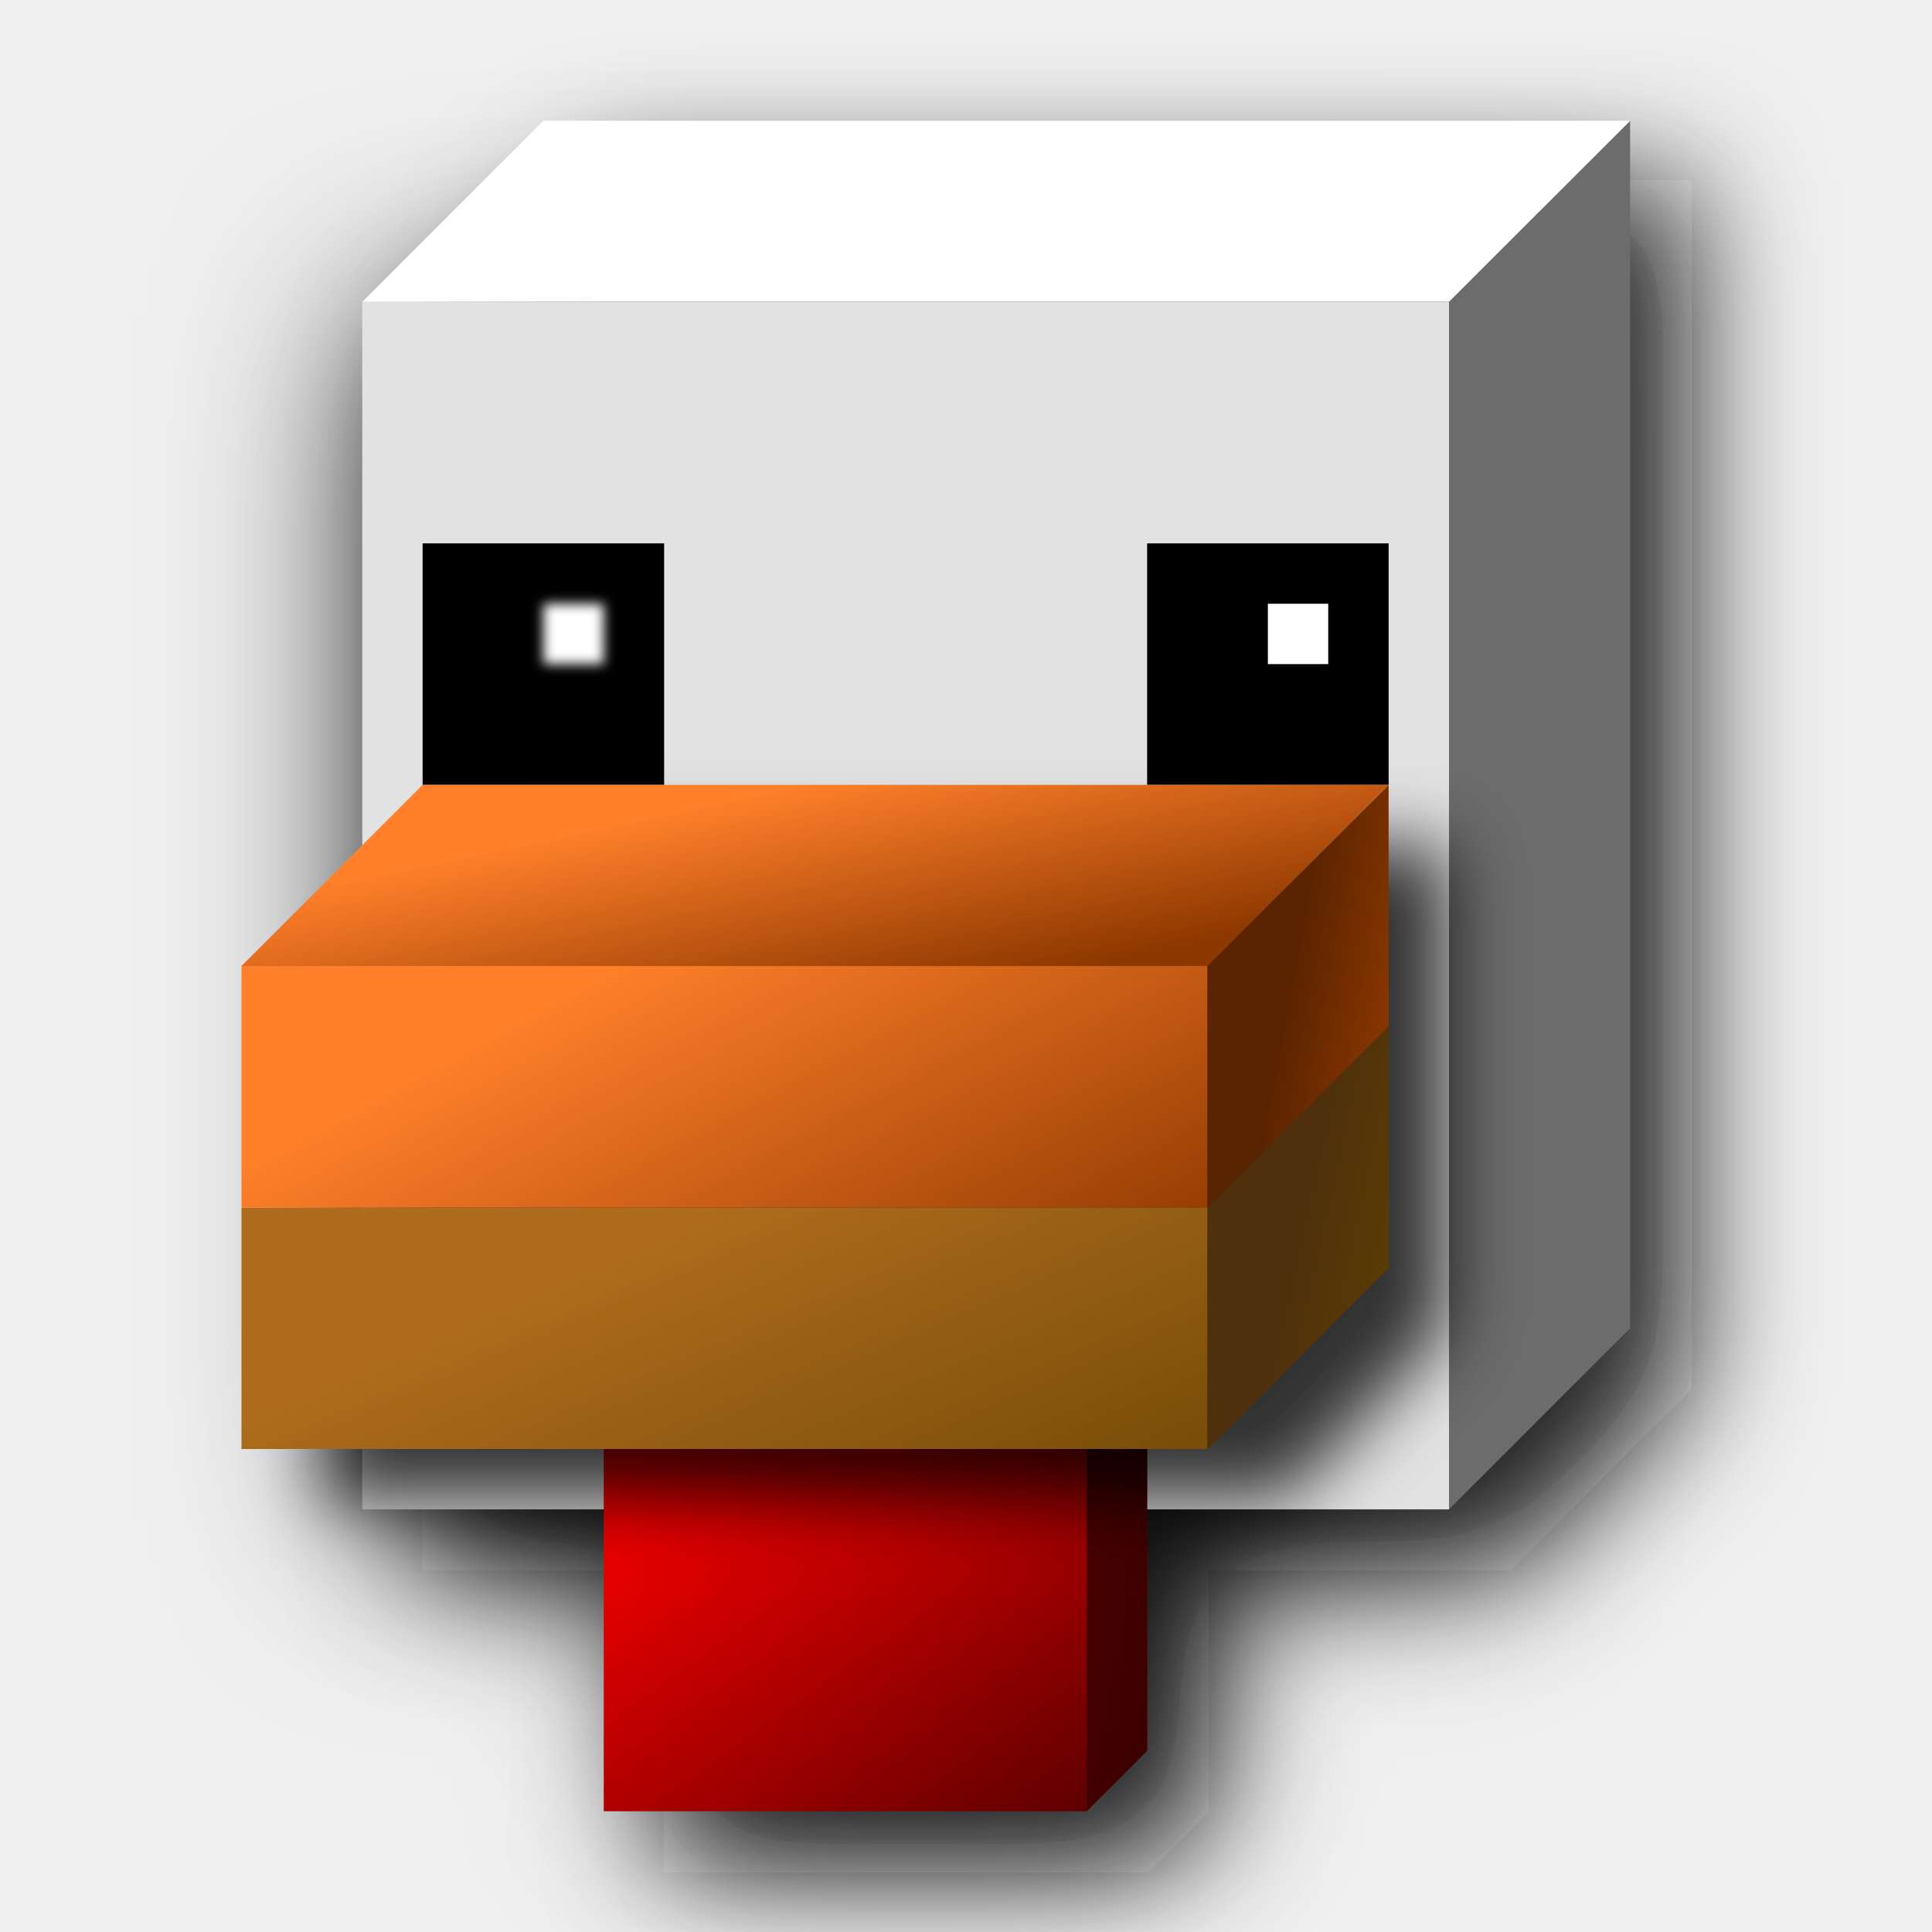
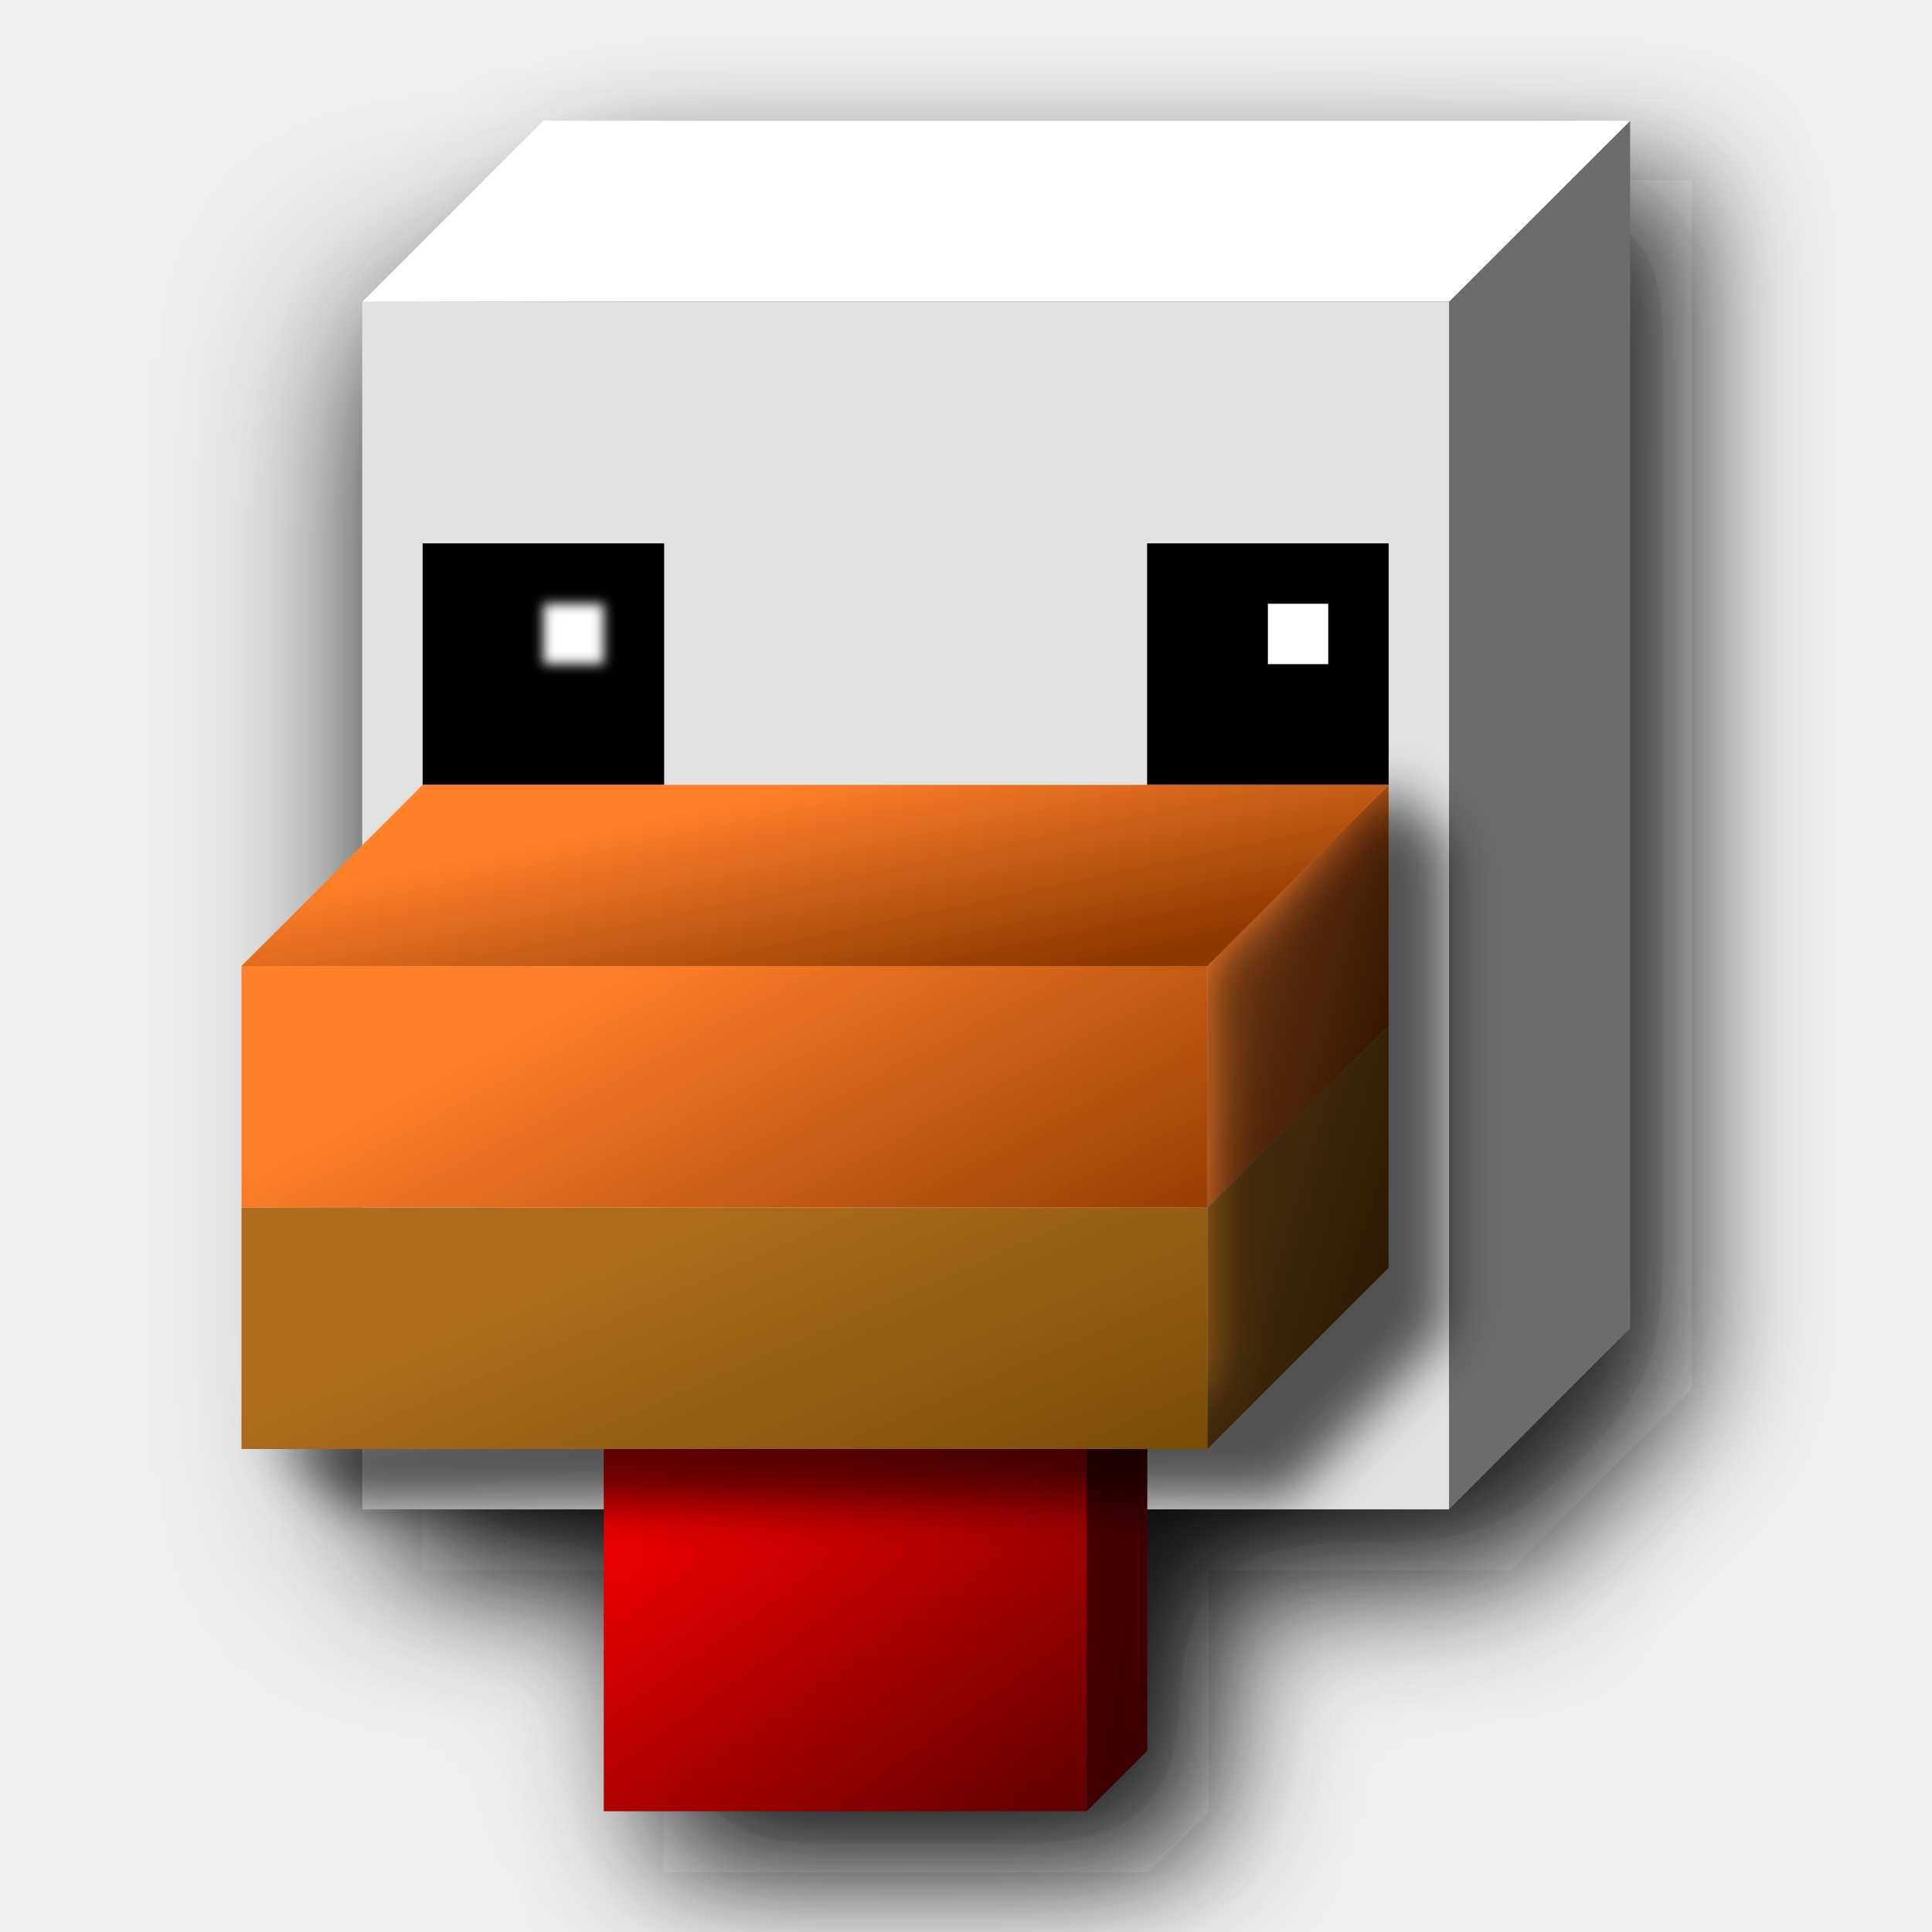
<svg xmlns="http://www.w3.org/2000/svg" xmlns:xlink="http://www.w3.org/1999/xlink" width="32" height="32" id="svg2" version="1.1">
  <defs id="defs4">
    <linearGradient id="linearGradient4008">
      <stop id="stop4010" offset="0" style="stop-color:#4a0000;stop-opacity:1;" />
      <stop id="stop4012" offset="1" style="stop-color:#360000;stop-opacity:1" />
    </linearGradient>
    <linearGradient id="linearGradient3945">
      <stop id="stop3947" offset="0" style="stop-color:#4e300d;stop-opacity:1;" />
      <stop id="stop3949" offset="1" style="stop-color:#604000;stop-opacity:1;" />
    </linearGradient>
    <linearGradient id="linearGradient3939">
      <stop id="stop3941" offset="0" style="stop-color:#5b2400;stop-opacity:1;" />
      <stop id="stop3943" offset="1" style="stop-color:#8d3800;stop-opacity:1" />
    </linearGradient>
    <linearGradient id="linearGradient3838">
      <stop style="stop-color:#af6c1d;stop-opacity:1;" offset="0" id="stop3840" />
      <stop style="stop-color:#604000;stop-opacity:1;" offset="1" id="stop3842" />
    </linearGradient>
    <linearGradient id="linearGradient3830">
      <stop style="stop-color:#ff7f2a;stop-opacity:1;" offset="0" id="stop3832" />
      <stop style="stop-color:#8d3800;stop-opacity:1" offset="1" id="stop3834" />
    </linearGradient>
    <linearGradient id="linearGradient3820">
      <stop style="stop-color:#ff0000;stop-opacity:1;" offset="0" id="stop3822" />
      <stop style="stop-color:#360000;stop-opacity:1" offset="1" id="stop3824" />
    </linearGradient>
    <filter id="filter3816" x="-0.225" width="1.449" y="-0.169" height="1.337">
      <feGaussianBlur stdDeviation="1.685" id="feGaussianBlur3818" />
    </filter>
    <linearGradient xlink:href="#linearGradient3820" id="linearGradient3828" x1="12.905" y1="1043.258" x2="19.445" y2="1052.451" gradientUnits="userSpaceOnUse" gradientTransform="translate(-1,5.2165626e-5)" />
    <filter id="filter3870" x="-0.232" width="1.464" y="-0.232" height="1.464">
      <feGaussianBlur stdDeviation="0.097" id="feGaussianBlur3872" />
    </filter>
    <linearGradient xlink:href="#linearGradient3820" id="linearGradient3909" gradientUnits="userSpaceOnUse" gradientTransform="matrix(1,0,0,0.125,-2,911.192)" x1="12.905" y1="1043.258" x2="19.445" y2="1052.451" />
    <linearGradient xlink:href="#linearGradient3820" id="linearGradient3911" gradientUnits="userSpaceOnUse" gradientTransform="translate(-2,1.000052)" x1="12.905" y1="1043.258" x2="19.445" y2="1052.451" />
    <linearGradient xlink:href="#linearGradient4008" id="linearGradient3915" gradientUnits="userSpaceOnUse" gradientTransform="matrix(0.125,0,0,1,16.5,1.000052)" x1="12.905" y1="1043.258" x2="19.445" y2="1052.451" />
-     <linearGradient xlink:href="#linearGradient3838" id="linearGradient3958" gradientUnits="userSpaceOnUse" gradientTransform="translate(16.84319,-7.429876)" x1="14.142" y1="1038.043" x2="18.12" y2="1047.147" />
-     <linearGradient xlink:href="#linearGradient3830" id="linearGradient3960" gradientUnits="userSpaceOnUse" gradientTransform="translate(16.84319,-7.429876)" x1="13.258" y1="1033.889" x2="17.501" y2="1041.756" />
-     <linearGradient xlink:href="#linearGradient3939" id="linearGradient3962" gradientUnits="userSpaceOnUse" gradientTransform="matrix(0.1767752,0,0,1,57.76048,33.41262)" x1="13.258" y1="1033.889" x2="17.501" y2="1041.756" />
-     <linearGradient xlink:href="#linearGradient3830" id="linearGradient3964" gradientUnits="userSpaceOnUse" gradientTransform="matrix(1,0,0,0.7071037,1042.784,715.9571)" x1="13.258" y1="1033.889" x2="17.501" y2="1041.756" />
-     <linearGradient xlink:href="#linearGradient3945" id="linearGradient3966" gradientUnits="userSpaceOnUse" gradientTransform="matrix(0.1767752,0,0,1,57.76048,33.41262)" x1="14.142" y1="1038.043" x2="18.12" y2="1047.147" />
-     <filter id="filter4004" x="-0.081" width="1.161" y="-0.145" height="1.29">
-       <feGaussianBlur stdDeviation="0.605" id="feGaussianBlur4006" />
-     </filter>
    <linearGradient xlink:href="#linearGradient3820" id="linearGradient4032" gradientUnits="userSpaceOnUse" gradientTransform="translate(-25,-2.999965)" x1="12.905" y1="1043.258" x2="19.445" y2="1052.451" />
    <linearGradient xlink:href="#linearGradient4008" id="linearGradient4034" gradientUnits="userSpaceOnUse" gradientTransform="matrix(0.125,0,0,1,-6.5,-2.999965)" x1="12.905" y1="1043.258" x2="19.445" y2="1052.451" />
    <filter id="filter4053" x="-0.121" width="1.242" y="-0.091" height="1.181">
      <feGaussianBlur stdDeviation="1.059" id="feGaussianBlur4055" />
+     </filter>
+     <linearGradient xlink:href="#linearGradient3830" id="linearGradient3840" gradientUnits="userSpaceOnUse" gradientTransform="matrix(1,0,0,0.7071037,1032.371,730.7072)" x1="13.258" y1="1033.889" x2="17.501" y2="1041.756" />
+     <linearGradient xlink:href="#linearGradient3830" id="linearGradient3846" gradientUnits="userSpaceOnUse" gradientTransform="translate(-4,3.000019)" x1="13.258" y1="1033.889" x2="17.501" y2="1041.756" />
+     <linearGradient xlink:href="#linearGradient3838" id="linearGradient3849" gradientUnits="userSpaceOnUse" gradientTransform="translate(-4,3.000019)" x1="14.142" y1="1038.043" x2="18.12" y2="1047.147" />
+     <linearGradient xlink:href="#linearGradient3830" id="linearGradient3853" gradientUnits="userSpaceOnUse" gradientTransform="matrix(0.2651642,0,0,1,26.16288,22.99993)" x1="13.258" y1="1033.889" x2="17.501" y2="1041.756" />
+     <linearGradient xlink:href="#linearGradient3838" id="linearGradient3857" gradientUnits="userSpaceOnUse" gradientTransform="matrix(0.2651643,0,0,1,26.16287,22.99992)" x1="14.142" y1="1038.043" x2="18.12" y2="1047.147" />
+     <filter id="filter3879">
+       <feGaussianBlur stdDeviation="0.42" id="feGaussianBlur3881" />
    </filter>
  </defs>
  <g id="layer1" transform="translate(0,-1020.362)">
    <path style="opacity:0.879;fill:#070707;fill-opacity:1;stroke:none;filter:url(#filter4053)" d="m 10,1023.362 -3,3 0,20 4,0 0,5 8,0 1,-1 0,-4 5,0 3,-3 0,-20 -18,0 z" id="path4022" />
    <path id="path3806" d="m 6.17,1025.53 0,4 0,16 5,0 0,4 8,0 0,-4 5,0 0,-16 0,-4 -18,0 z" style="opacity:0.753;fill:#000000;fill-opacity:1;stroke:none;filter:url(#filter3816)" />
    <path style="fill:#6c6c6c;fill-opacity:1;stroke:none" d="m 24,1025.362 3,-3 0,20 -3,3 z" id="rect4014" />
    <rect style="fill:#e2e2e2;fill-opacity:1;stroke:none" id="rect3771" width="18" height="20" x="6" y="1025.362" />
    <rect style="fill:#000000;fill-opacity:1;stroke:none" id="rect3759" width="4" height="4" x="7" y="1029.362" />
    <rect style="fill:#000000;fill-opacity:1;stroke:none" id="rect3761" width="4" height="4" x="19" y="1029.362" />
    <rect style="fill:url(#linearGradient3828);fill-opacity:1;stroke:none" id="rect3769" width="8" height="8" x="11" y="1041.362" />
    <rect style="fill:#ffffff;fill-opacity:1;stroke:none;filter:url(#filter3870)" id="rect3773" width="1" height="1" x="9" y="1030.362" />
    <rect style="fill:#ffffff;fill-opacity:1;stroke:none" id="rect3775" width="1" height="1" x="21" y="1030.362" />
    <path style="fill:url(#linearGradient3911);fill-opacity:1;stroke:none" d="m 10,1042.362 8,0 0,8 -8,0 z" id="rect3902" />
    <path id="path3907" d="m 11,1041.362 8,0 -1,1 -8,0 z" style="fill:url(#linearGradient3909);fill-opacity:1;stroke:none" />
    <path id="path3913" d="m 18,1042.362 1,-1 0,8 -1,1 z" style="fill:url(#linearGradient3915);fill-opacity:1;stroke:none" />
-     <path id="rect3970" d="m 8,1034.362 -2,2 0,4 -0.707,4.84 16,0 2.707,-2.84 0,-4 0,-4 z" style="opacity:0.782;fill:#000000;fill-opacity:1;stroke:none;filter:url(#filter4004)" />
-     <g id="g3951" transform="translate(-20.84319,10.4299)">
-       <rect style="fill:url(#linearGradient3958);fill-opacity:1;stroke:none" id="rect3917" width="16" height="4" x="24.843" y="1029.932" />
-       <rect style="fill:url(#linearGradient3960);fill-opacity:1;stroke:none" id="rect3923" width="16" height="4" x="24.843" y="1025.932" />
-       <rect transform="matrix(0.7071129,-0.7071006,0,1,0,0)" y="1066.775" x="57.76" height="4" width="4.243" id="rect3927" style="fill:url(#linearGradient3962);fill-opacity:1;stroke:none" />
-       <rect transform="matrix(1,0,-0.7071099,0.7071037,0,0)" y="1446.651" x="1050.784" height="4.243" width="16" id="rect3931" style="fill:url(#linearGradient3964);fill-opacity:1;stroke:none" />
-       <rect transform="matrix(0.7071129,-0.7071006,0,1,0,0)" y="1070.775" x="57.76" height="4" width="4.243" id="rect3935" style="fill:url(#linearGradient3966);fill-opacity:1;stroke:none" />
-     </g>
    <path style="fill:#ffffff;fill-opacity:1;stroke:none" d="m 9,1022.362 18,0 -3,3 -18,0 z" id="rect4019" />
+     <rect style="fill:url(#linearGradient3853);fill-opacity:1;stroke:none" id="rect3851" width="4.243" height="4" x="28.284" y="1056.362" transform="matrix(0.7071087,-0.7071048,0,1,0,0)" />
+     <rect style="fill:url(#linearGradient3857);fill-opacity:1;stroke:none" id="rect3855" width="4.243" height="4" x="28.284" y="1060.362" transform="matrix(0.7071088,-0.7071047,0,1,0,0)" />
+     <path id="rect3970" d="m 20,1036.362 c 0,1 0,6 0,7 -3,0 -11.035,-0.059 -15.5,0.75 l 1.23,1.183 15.562,-0.094 2.707,-2.84 0,-4 0,-4 -1,-1 z" style="opacity:0.636;fill:#000000;fill-opacity:1;stroke:none;filter:url(#filter3879)" />
+     <rect y="1040.362" x="4" height="4" width="16" id="rect3917" style="fill:url(#linearGradient3849);fill-opacity:1;stroke:none" />
+     <rect y="1036.362" x="4" height="4" width="16" id="rect3923" style="fill:url(#linearGradient3846);fill-opacity:1;stroke:none" />
+     <rect style="fill:url(#linearGradient3840);fill-opacity:1;stroke:none" id="rect3931" width="16" height="4.243" x="1040.371" y="1461.401" transform="matrix(1,0,-0.7071099,0.7071037,0,0)" />
  </g>
</svg>
